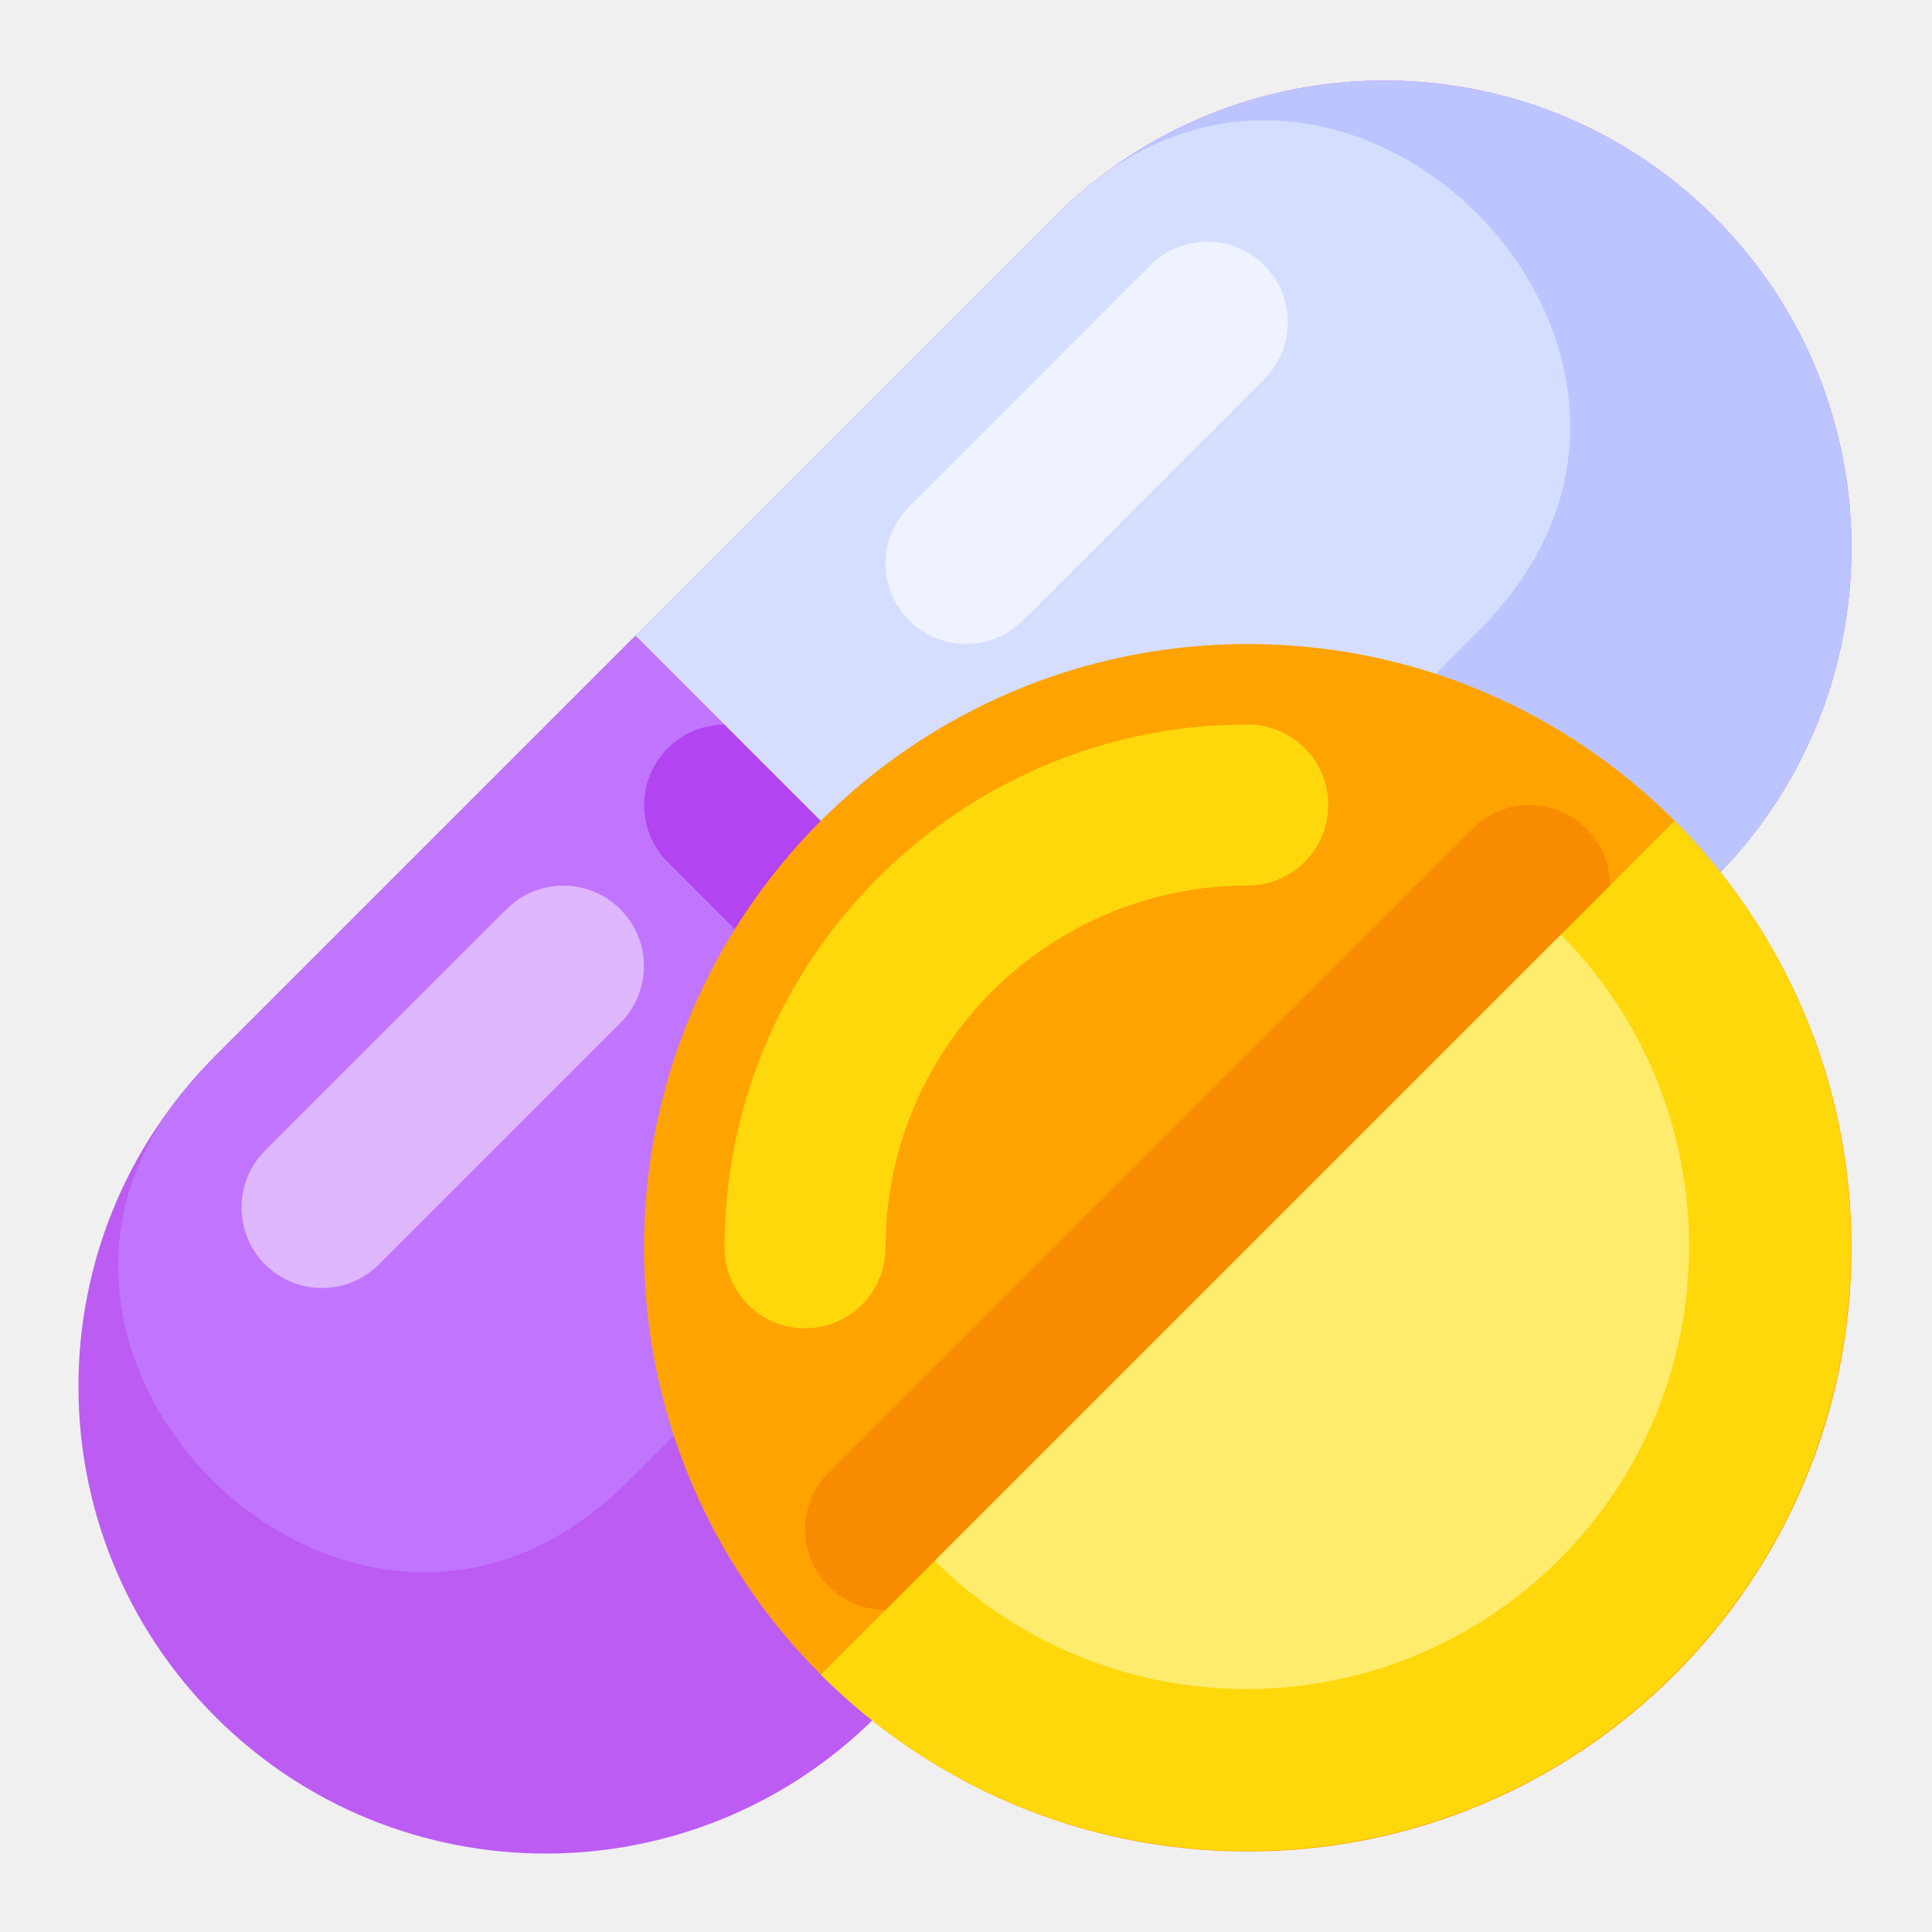
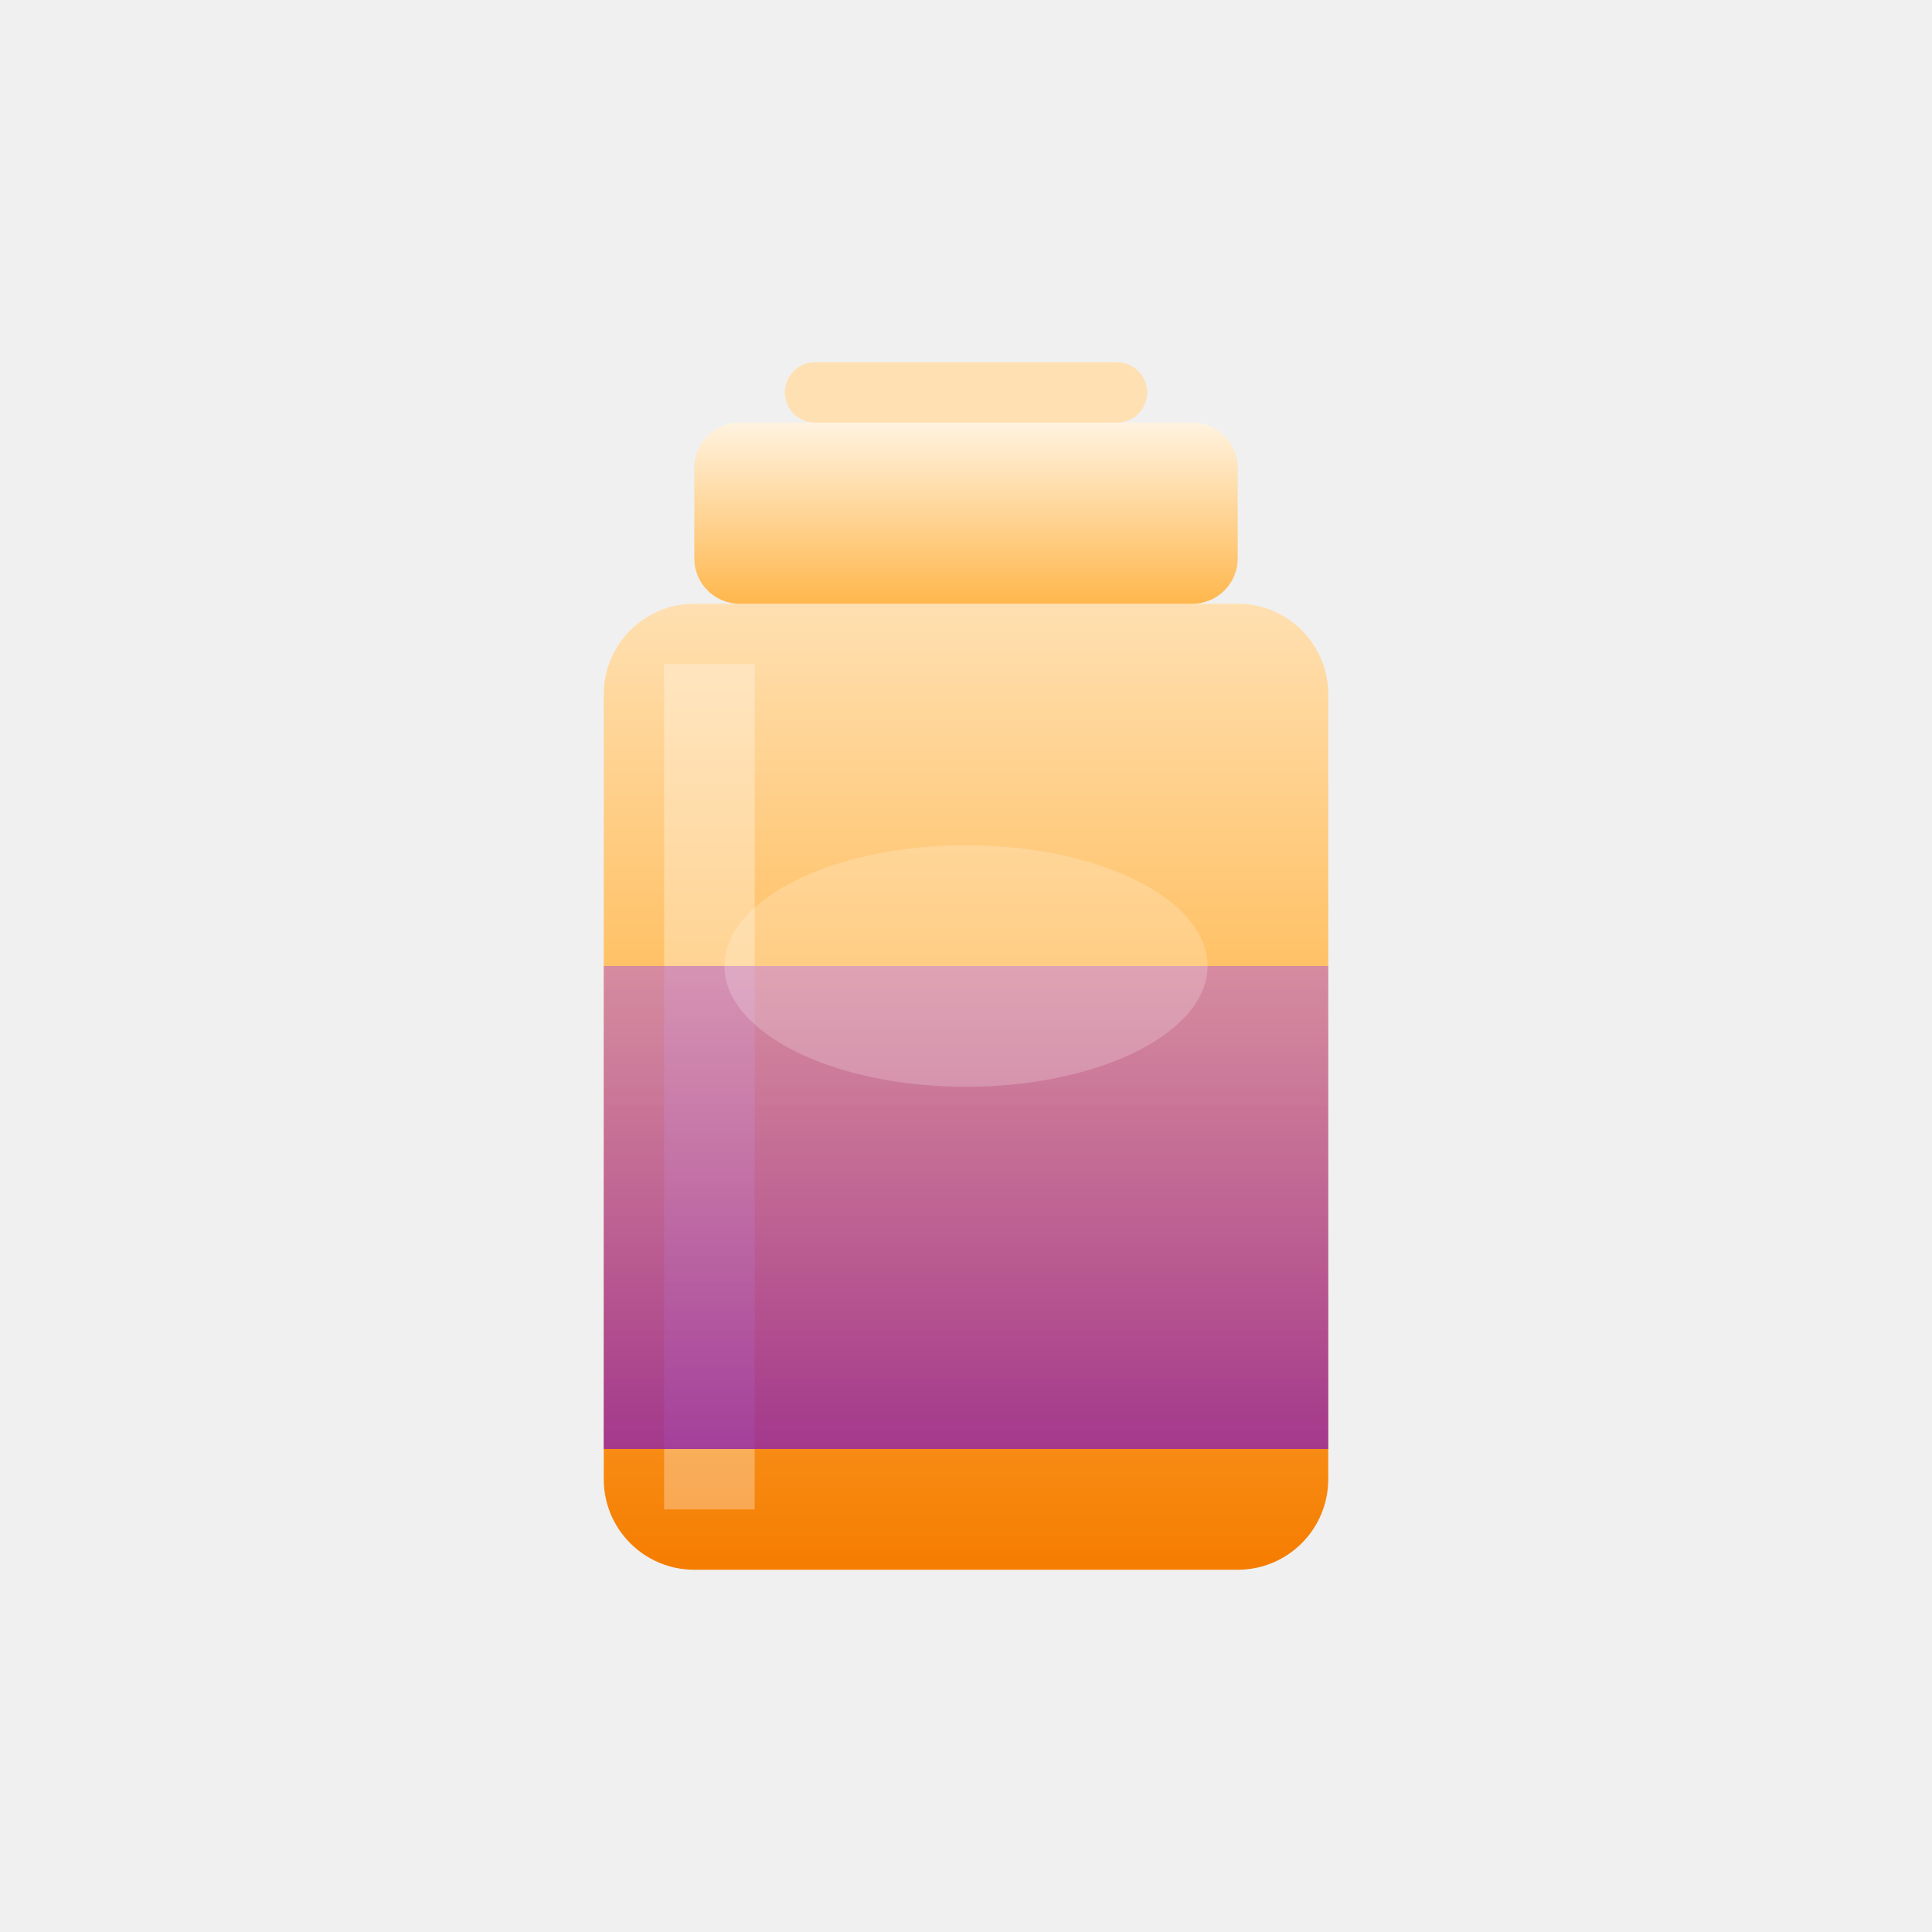
- <svg xmlns="http://www.w3.org/2000/svg" viewBox="0 0 512 512">
-   <g>
-     <path d="M57.052 454.948a123.816 123.816 0 0 0 175.104 0l222.24-222.24A123.817 123.817 0 0 0 279.292 57.604l-222.24 222.24a123.816 123.816 0 0 0 0 175.104z" style="fill:#bc5cf3" />
-     <path d="m279.292 57.604-222.24 222.24a124.71 124.71 0 0 0-8.662 9.607C-8.285 359.299 88.7 456.285 158.55 399.61a124.71 124.71 0 0 0 9.606-8.662l222.24-222.24a124.711 124.711 0 0 0 8.662-9.607c56.674-69.848-40.31-166.833-110.16-110.159a124.711 124.711 0 0 0-9.606 8.662z" style="fill:#c175ff" />
-     <path d="M256 298.667a21.264 21.264 0 0 1-15.083-6.25l-64-64a21.331 21.331 0 0 1 30.166-30.167l64 64A21.333 21.333 0 0 1 256 298.667z" style="fill:#b244f1" />
-     <path d="M454.396 57.604a123.816 123.816 0 0 0-175.104 0L168.448 168.448l175.104 175.104 110.844-110.844a123.816 123.816 0 0 0 0-175.104z" style="fill:#bcc5ff" />
-     <path d="M399.058 159.101c56.674-69.848-40.31-166.833-110.16-110.159a124.711 124.711 0 0 0-9.606 8.662L168.448 168.448l111.104 111.104 110.844-110.844a124.711 124.711 0 0 0 8.662-9.607z" style="fill:#d6deff" />
-     <path d="M85.333 341.333a21.333 21.333 0 0 1-15.083-36.416l64-64a21.331 21.331 0 0 1 30.167 30.166l-64 64a21.264 21.264 0 0 1-15.084 6.25z" style="fill:#dfb7ff" />
-     <path d="M256 170.667a21.333 21.333 0 0 1-15.083-36.417l64-64a21.331 21.331 0 0 1 30.166 30.167l-64 64a21.264 21.264 0 0 1-15.083 6.25z" style="fill:#eff2ff" />
-     <circle cx="330.667" cy="330.667" r="160" style="fill:#ffa300" />
-     <path d="M234.667 426.667a21.333 21.333 0 0 1-15.084-36.417L390.25 219.583a21.331 21.331 0 1 1 30.167 30.167L249.75 420.417a21.264 21.264 0 0 1-15.083 6.25z" style="fill:#f98b00" />
-     <path d="M443.804 217.53A160 160 0 0 1 217.53 443.804zM213.333 352A21.334 21.334 0 0 1 192 330.667C192 254.208 254.208 192 330.667 192a21.333 21.333 0 0 1 0 42.667 96.105 96.105 0 0 0-96 96A21.334 21.334 0 0 1 213.333 352z" style="fill:#ffd80c" />
-     <path d="M413.634 247.7 247.7 413.633A117.334 117.334 0 0 0 413.634 247.7z" style="fill:#ffec6c" />
-   </g>
+ <svg xmlns="http://www.w3.org/2000/svg" viewBox="0 0 64 64">
+   <defs>
+     <linearGradient id="bot1" x1="0%" y1="0%" x2="0%" y2="100%">
+       <stop offset="0%" stop-color="#FFE0B2" />
+       <stop offset="50%" stop-color="#FFB74D" />
+       <stop offset="100%" stop-color="#F57C00" />
+     </linearGradient>
+     <linearGradient id="cap" x1="0%" y1="0%" x2="0%" y2="100%">
+       <stop offset="0%" stop-color="#FFF3E0" />
+       <stop offset="100%" stop-color="#FFB74D" />
+     </linearGradient>
+     <linearGradient id="liquid" x1="0%" y1="0%" x2="0%" y2="100%">
+       <stop offset="0%" stop-color="#BA68C8" stop-opacity="0.6" />
+       <stop offset="100%" stop-color="#8E24AA" stop-opacity="0.8" />
+     </linearGradient>
+   </defs>
+   <rect x="20" y="20" width="24" height="32" rx="3" fill="url(#bot1)" />
+   <rect x="22" y="22" width="3" height="28" fill="#fff" opacity="0.3" />
+   <rect x="23" y="14" width="18" height="6" rx="1.5" fill="url(#cap)" />
+   <rect x="20" y="32" width="24" height="16" fill="url(#liquid)" />
+   <ellipse cx="32" cy="32" rx="8" ry="4" fill="#fff" opacity="0.2" />
+   <rect x="26" y="12" width="12" height="2" rx="1" fill="#FFE0B2" />
</svg>
